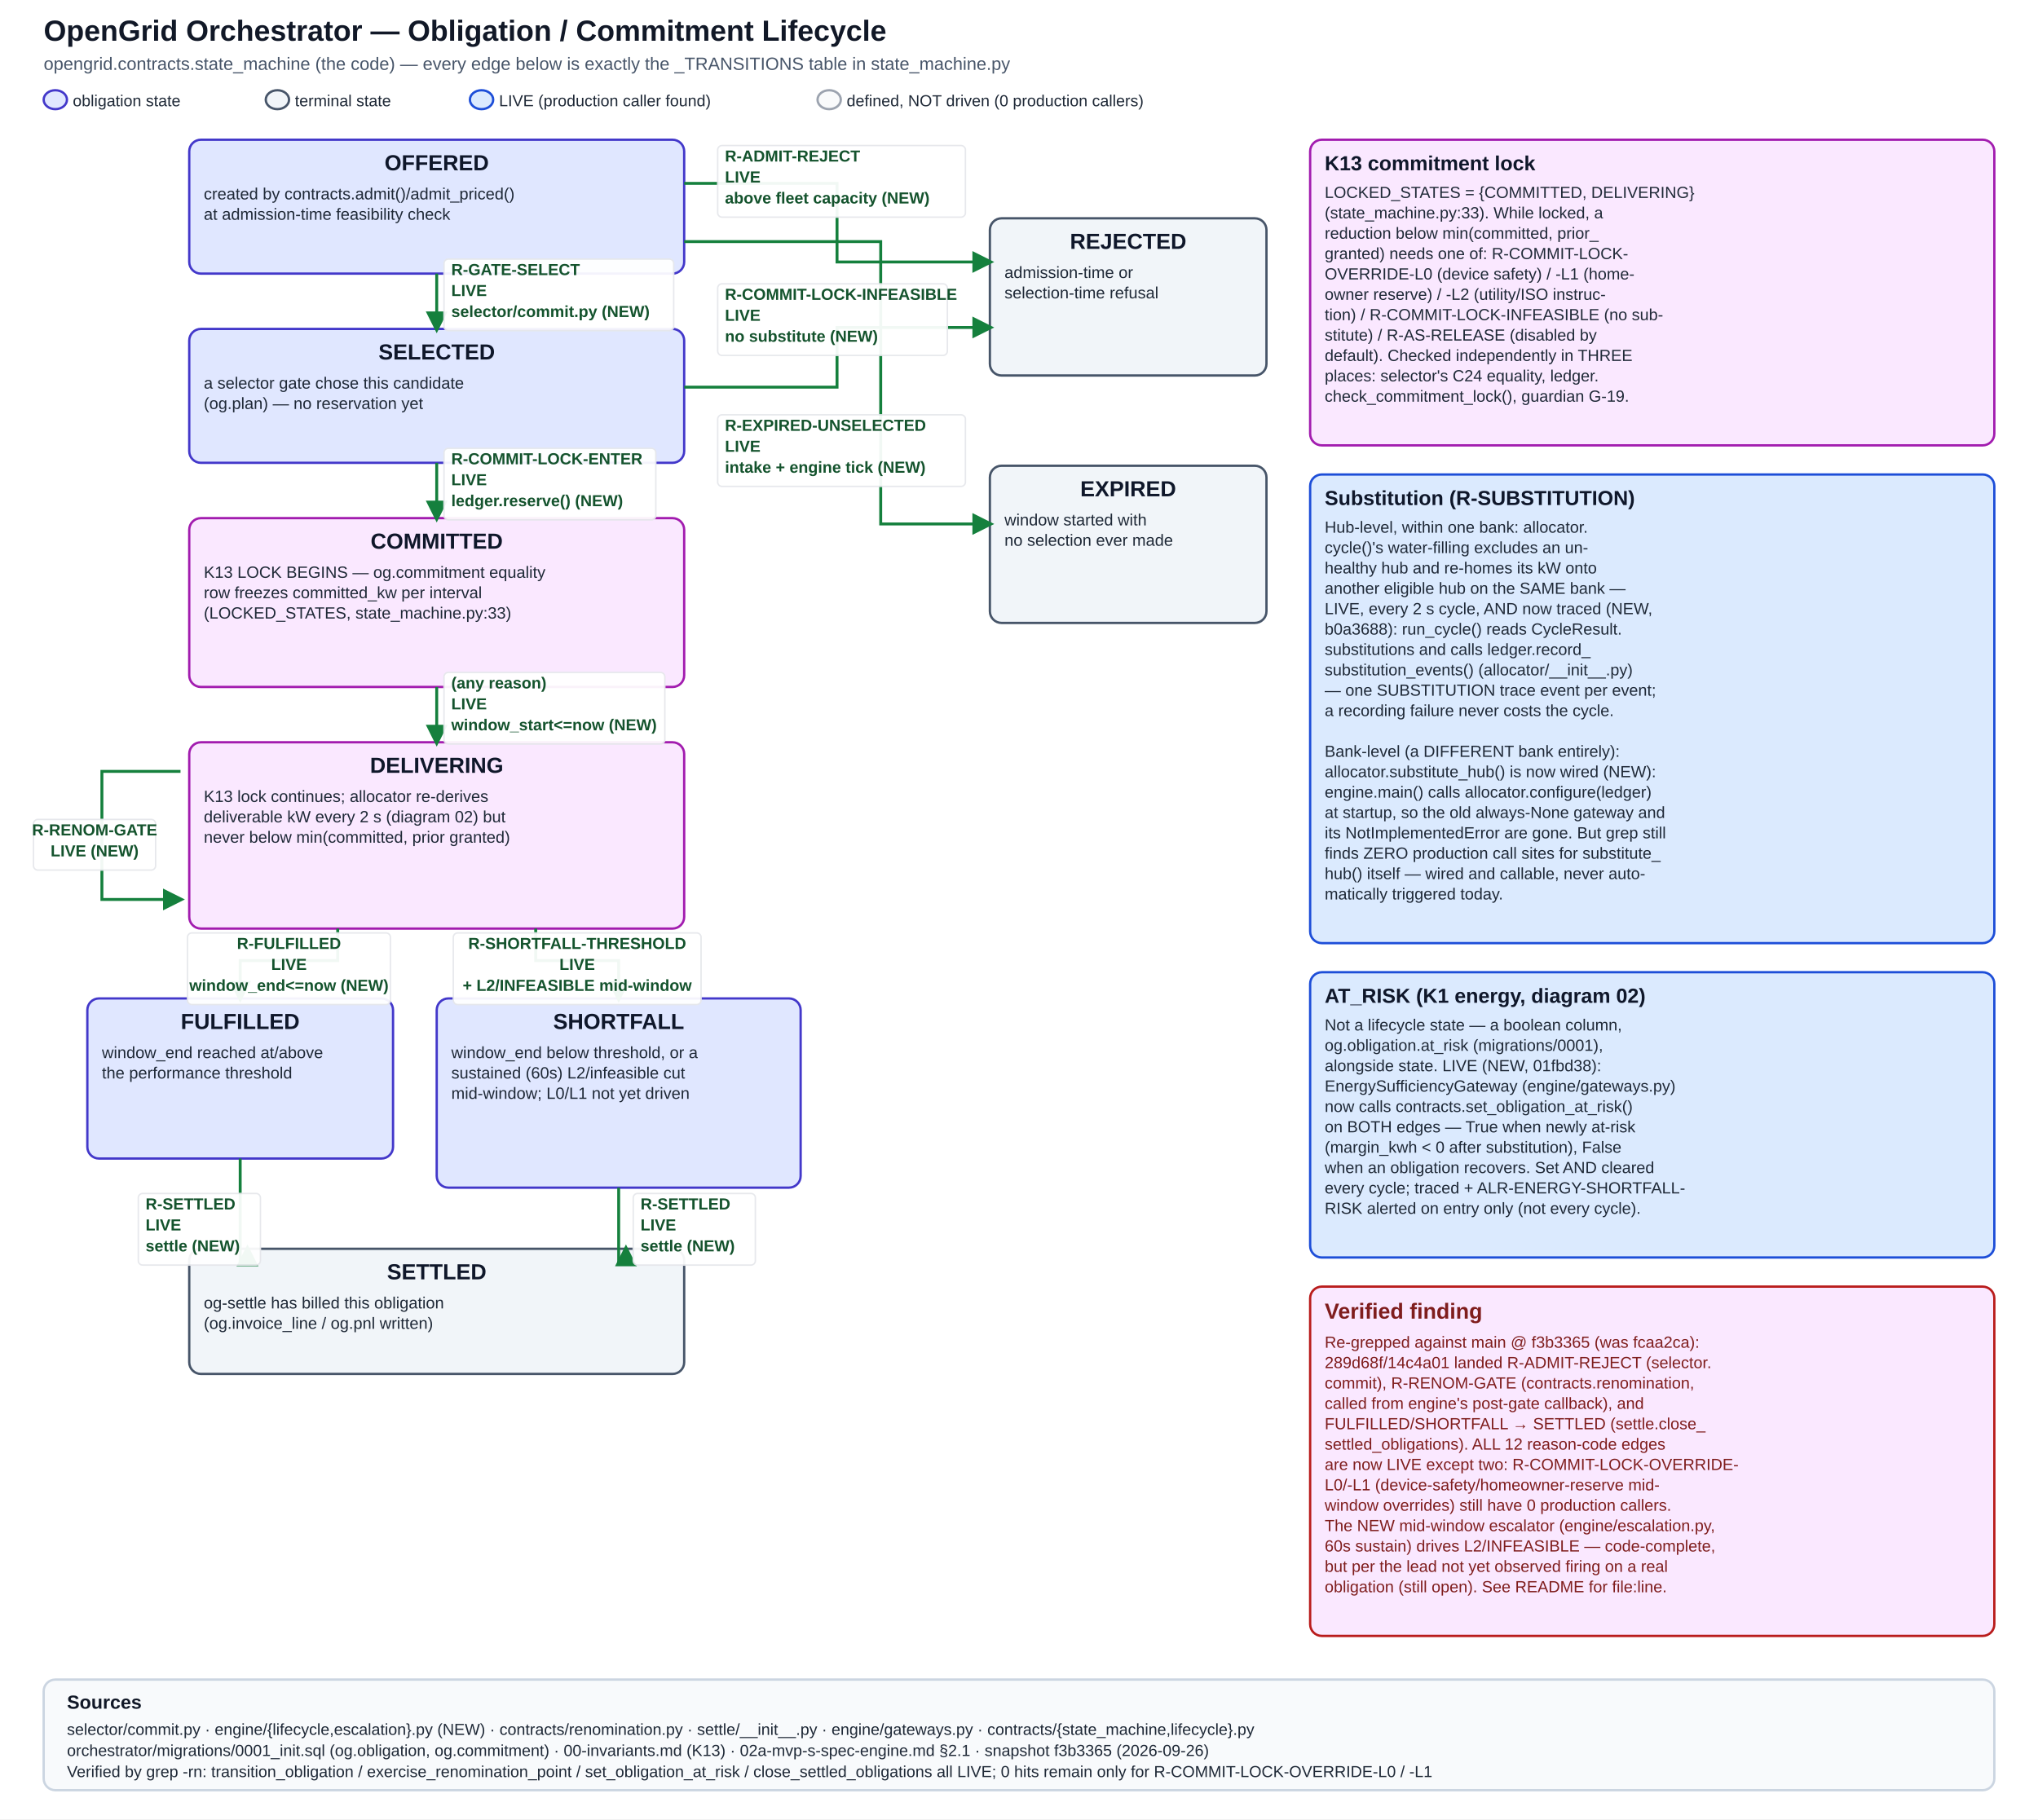
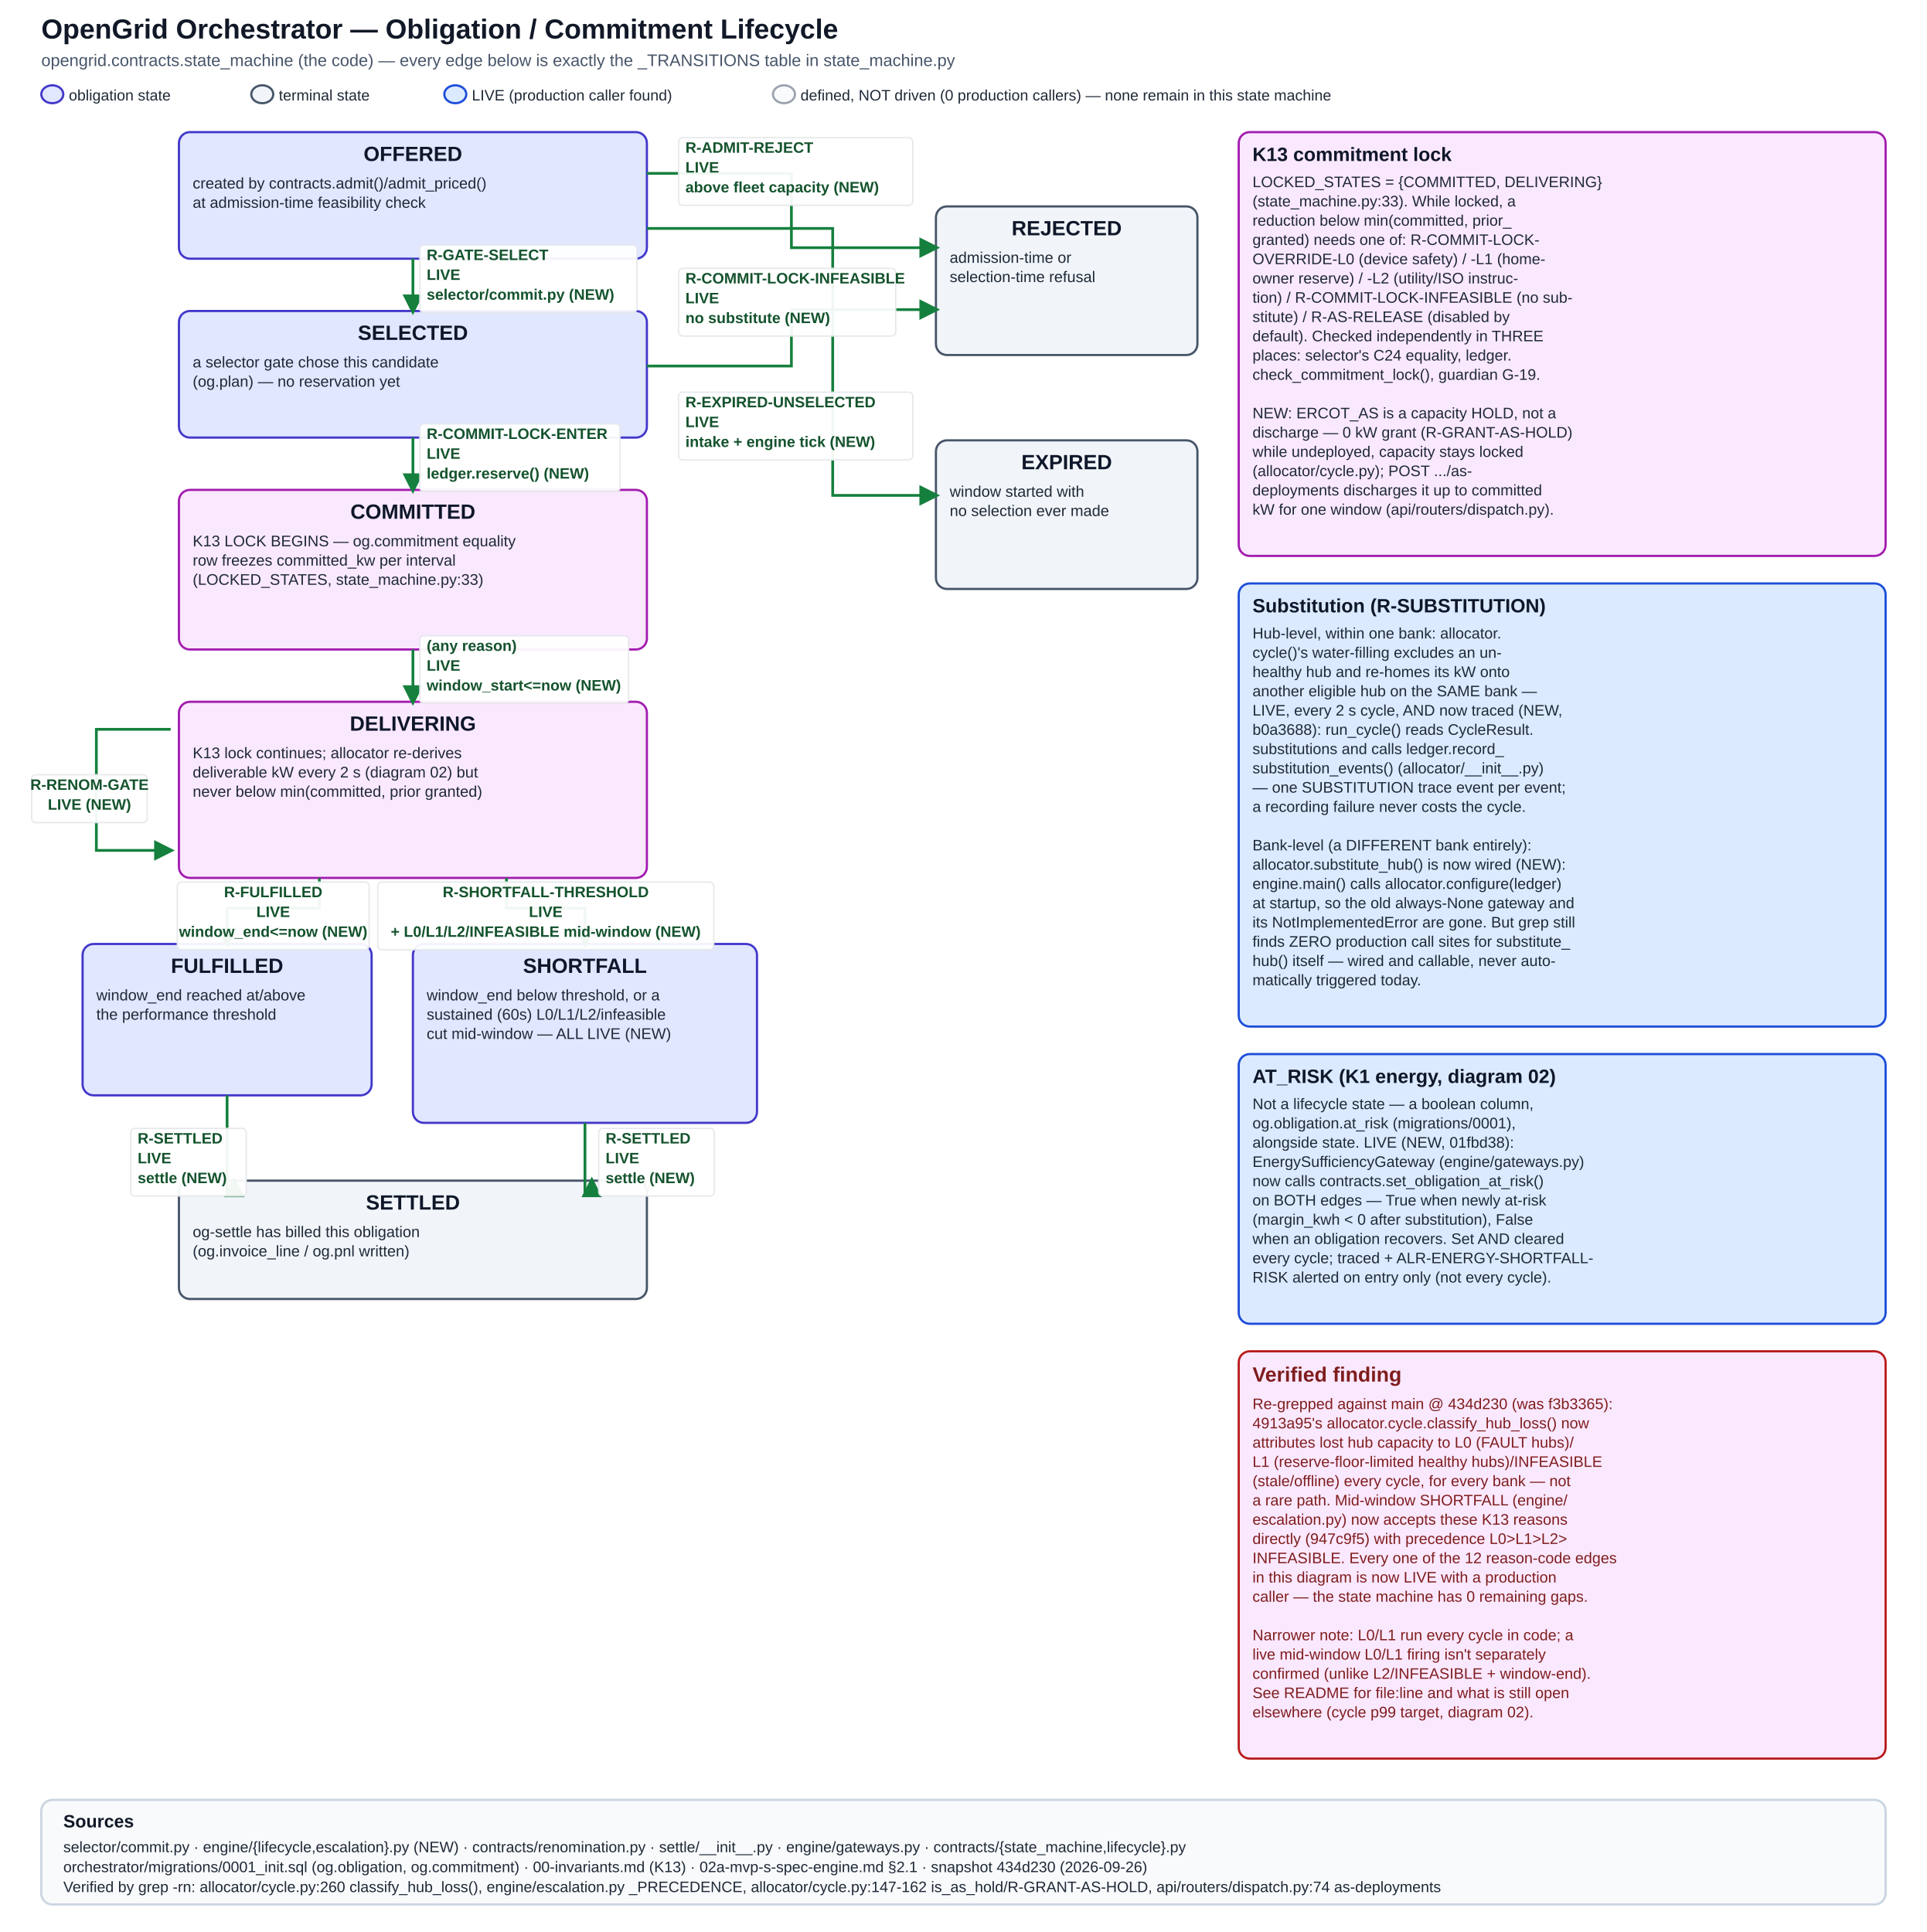
- <svg xmlns="http://www.w3.org/2000/svg" viewBox="0 0 1400 1250" width="1400" height="1250" role="img" aria-label="OpenGrid obligation/commitment lifecycle state machine">
+ <svg xmlns="http://www.w3.org/2000/svg" viewBox="0 0 1400 1404" width="1400" height="1404" role="img" aria-label="OpenGrid obligation/commitment lifecycle state machine">
  <style>text { font-family: Segoe UI, Arial, Helvetica, sans-serif; }</style>
-   <rect x="0" y="0" width="1400" height="1250" fill="#ffffff" />
+   <rect x="0" y="0" width="1400" height="1404" fill="#ffffff" />
  <defs>
    <marker id="arrow_15803d" viewBox="0 0 10 10" refX="8" refY="5" markerWidth="7.5" markerHeight="7.5" orient="auto-start-reverse">
      <path d="M 0 0 L 10 5 L 0 10 z" fill="#15803d" />
    </marker>
  </defs>
  <text x="30" y="28" font-family="Segoe UI, Arial, Helvetica, sans-serif" font-size="20" font-weight="700" text-anchor="start" fill="#111827">OpenGrid Orchestrator — Obligation / Commitment Lifecycle</text>
  <text x="30" y="48" font-family="Segoe UI, Arial, Helvetica, sans-serif" font-size="12.2" font-weight="normal" text-anchor="start" fill="#475569">opengrid.contracts.state_machine (the code) — every edge below is exactly the _TRANSITIONS table in state_machine.py</text>
  <rect x="30" y="62" width="16" height="13" rx="8" ry="8" fill="#e0e7ff" stroke="#4338ca" stroke-width="1.6" />
  <text x="50" y="73" font-family="Segoe UI, Arial, Helvetica, sans-serif" font-size="11" font-weight="normal" text-anchor="start" fill="#1f2937">obligation state</text>
  <rect x="182.56" y="62" width="16" height="13" rx="8" ry="8" fill="#f1f5f9" stroke="#475569" stroke-width="1.6" />
  <text x="202.56" y="73" font-family="Segoe UI, Arial, Helvetica, sans-serif" font-size="11" font-weight="normal" text-anchor="start" fill="#1f2937">terminal state</text>
  <rect x="322.8" y="62" width="16" height="13" rx="8" ry="8" fill="#dbeafe" stroke="#1d4ed8" stroke-width="1.6" />
  <text x="342.8" y="73" font-family="Segoe UI, Arial, Helvetica, sans-serif" font-size="11" font-weight="normal" text-anchor="start" fill="#1f2937">LIVE (production caller found)</text>
  <rect x="561.6" y="62" width="16" height="13" rx="8" ry="8" fill="#f9fafb" stroke="#9ca3af" stroke-width="1.6" />
-   <text x="581.6" y="73" font-family="Segoe UI, Arial, Helvetica, sans-serif" font-size="11" font-weight="normal" text-anchor="start" fill="#1f2937">defined, NOT driven (0 production callers)</text>
+   <text x="581.6" y="73" font-family="Segoe UI, Arial, Helvetica, sans-serif" font-size="11" font-weight="normal" text-anchor="start" fill="#1f2937">defined, NOT driven (0 production callers) — none remain in this state machine</text>
  <rect x="130" y="96" width="340" height="92" rx="8" ry="8" fill="#e0e7ff" stroke="#4338ca" stroke-width="1.6" />
  <text x="300.0" y="117" font-family="Segoe UI, Arial, Helvetica, sans-serif" font-size="15" font-weight="700" text-anchor="middle" fill="#0f172a">OFFERED</text>
  <text x="140" y="137" font-family="Segoe UI, Arial, Helvetica, sans-serif" font-size="11.2" font-weight="400" text-anchor="start" fill="#1f2937">created by contracts.admit()/admit_priced()</text>
  <text x="140" y="151" font-family="Segoe UI, Arial, Helvetica, sans-serif" font-size="11.2" font-weight="400" text-anchor="start" fill="#1f2937">at admission-time feasibility check</text>
  <rect x="130" y="226" width="340" height="92" rx="8" ry="8" fill="#e0e7ff" stroke="#4338ca" stroke-width="1.6" />
  <text x="300.0" y="247" font-family="Segoe UI, Arial, Helvetica, sans-serif" font-size="15" font-weight="700" text-anchor="middle" fill="#0f172a">SELECTED</text>
  <text x="140" y="267" font-family="Segoe UI, Arial, Helvetica, sans-serif" font-size="11.2" font-weight="400" text-anchor="start" fill="#1f2937">a selector gate chose this candidate</text>
  <text x="140" y="281" font-family="Segoe UI, Arial, Helvetica, sans-serif" font-size="11.2" font-weight="400" text-anchor="start" fill="#1f2937">(og.plan) — no reservation yet</text>
  <rect x="130" y="356" width="340" height="116" rx="8" ry="8" fill="#fae8ff" stroke="#a21caf" stroke-width="1.6" />
  <text x="300.0" y="377" font-family="Segoe UI, Arial, Helvetica, sans-serif" font-size="15" font-weight="700" text-anchor="middle" fill="#0f172a">COMMITTED</text>
  <text x="140" y="397" font-family="Segoe UI, Arial, Helvetica, sans-serif" font-size="11.2" font-weight="400" text-anchor="start" fill="#1f2937">K13 LOCK BEGINS — og.commitment equality</text>
  <text x="140" y="411" font-family="Segoe UI, Arial, Helvetica, sans-serif" font-size="11.2" font-weight="400" text-anchor="start" fill="#1f2937">row freezes committed_kw per interval</text>
  <text x="140" y="425" font-family="Segoe UI, Arial, Helvetica, sans-serif" font-size="11.2" font-weight="400" text-anchor="start" fill="#1f2937">(LOCKED_STATES, state_machine.py:33)</text>
  <rect x="130" y="510" width="340" height="128" rx="8" ry="8" fill="#fae8ff" stroke="#a21caf" stroke-width="1.6" />
  <text x="300.0" y="531" font-family="Segoe UI, Arial, Helvetica, sans-serif" font-size="15" font-weight="700" text-anchor="middle" fill="#0f172a">DELIVERING</text>
  <text x="140" y="551" font-family="Segoe UI, Arial, Helvetica, sans-serif" font-size="11.2" font-weight="400" text-anchor="start" fill="#1f2937">K13 lock continues; allocator re-derives</text>
  <text x="140" y="565" font-family="Segoe UI, Arial, Helvetica, sans-serif" font-size="11.2" font-weight="400" text-anchor="start" fill="#1f2937">deliverable kW every 2 s (diagram 02) but</text>
  <text x="140" y="579" font-family="Segoe UI, Arial, Helvetica, sans-serif" font-size="11.2" font-weight="400" text-anchor="start" fill="#1f2937">never below min(committed, prior granted)</text>
  <rect x="60" y="686" width="210" height="110" rx="8" ry="8" fill="#e0e7ff" stroke="#4338ca" stroke-width="1.6" />
  <text x="165.0" y="707" font-family="Segoe UI, Arial, Helvetica, sans-serif" font-size="15" font-weight="700" text-anchor="middle" fill="#0f172a">FULFILLED</text>
  <text x="70" y="727" font-family="Segoe UI, Arial, Helvetica, sans-serif" font-size="11.2" font-weight="400" text-anchor="start" fill="#1f2937">window_end reached at/above</text>
  <text x="70" y="741" font-family="Segoe UI, Arial, Helvetica, sans-serif" font-size="11.2" font-weight="400" text-anchor="start" fill="#1f2937">the performance threshold</text>
  <rect x="300" y="686" width="250" height="130" rx="8" ry="8" fill="#e0e7ff" stroke="#4338ca" stroke-width="1.6" />
  <text x="425.0" y="707" font-family="Segoe UI, Arial, Helvetica, sans-serif" font-size="15" font-weight="700" text-anchor="middle" fill="#0f172a">SHORTFALL</text>
  <text x="310" y="727" font-family="Segoe UI, Arial, Helvetica, sans-serif" font-size="11.2" font-weight="400" text-anchor="start" fill="#1f2937">window_end below threshold, or a</text>
-   <text x="310" y="741" font-family="Segoe UI, Arial, Helvetica, sans-serif" font-size="11.2" font-weight="400" text-anchor="start" fill="#1f2937">sustained (60s) L2/infeasible cut</text>
-   <text x="310" y="755" font-family="Segoe UI, Arial, Helvetica, sans-serif" font-size="11.2" font-weight="400" text-anchor="start" fill="#1f2937">mid-window; L0/L1 not yet driven</text>
+   <text x="310" y="741" font-family="Segoe UI, Arial, Helvetica, sans-serif" font-size="11.2" font-weight="400" text-anchor="start" fill="#1f2937">sustained (60s) L0/L1/L2/infeasible</text>
+   <text x="310" y="755" font-family="Segoe UI, Arial, Helvetica, sans-serif" font-size="11.2" font-weight="400" text-anchor="start" fill="#1f2937">cut mid-window — ALL LIVE (NEW)</text>
  <rect x="130" y="858" width="340" height="86" rx="8" ry="8" fill="#f1f5f9" stroke="#475569" stroke-width="1.6" />
  <text x="300.0" y="879" font-family="Segoe UI, Arial, Helvetica, sans-serif" font-size="15" font-weight="700" text-anchor="middle" fill="#0f172a">SETTLED</text>
  <text x="140" y="899" font-family="Segoe UI, Arial, Helvetica, sans-serif" font-size="11.2" font-weight="400" text-anchor="start" fill="#1f2937">og-settle has billed this obligation</text>
  <text x="140" y="913" font-family="Segoe UI, Arial, Helvetica, sans-serif" font-size="11.2" font-weight="400" text-anchor="start" fill="#1f2937">(og.invoice_line / og.pnl written)</text>
  <rect x="680" y="150" width="190" height="108" rx="8" ry="8" fill="#f1f5f9" stroke="#475569" stroke-width="1.6" />
  <text x="775.0" y="171" font-family="Segoe UI, Arial, Helvetica, sans-serif" font-size="15" font-weight="700" text-anchor="middle" fill="#0f172a">REJECTED</text>
  <text x="690" y="191" font-family="Segoe UI, Arial, Helvetica, sans-serif" font-size="11.2" font-weight="400" text-anchor="start" fill="#1f2937">admission-time or</text>
  <text x="690" y="205" font-family="Segoe UI, Arial, Helvetica, sans-serif" font-size="11.2" font-weight="400" text-anchor="start" fill="#1f2937">selection-time refusal</text>
  <rect x="680" y="320" width="190" height="108" rx="8" ry="8" fill="#f1f5f9" stroke="#475569" stroke-width="1.6" />
  <text x="775.0" y="341" font-family="Segoe UI, Arial, Helvetica, sans-serif" font-size="15" font-weight="700" text-anchor="middle" fill="#0f172a">EXPIRED</text>
  <text x="690" y="361" font-family="Segoe UI, Arial, Helvetica, sans-serif" font-size="11.2" font-weight="400" text-anchor="start" fill="#1f2937">window started with</text>
  <text x="690" y="375" font-family="Segoe UI, Arial, Helvetica, sans-serif" font-size="11.2" font-weight="400" text-anchor="start" fill="#1f2937">no selection ever made</text>
  <path d="M 300.0 188 L 300.0 226" fill="none" stroke="#15803d" stroke-width="2" marker-end="url(#arrow_15803d)" />
  <rect x="305.0" y="178.0" width="157.8" height="49.2" fill="#ffffff" opacity="0.94" rx="3" stroke="#e5e7eb" stroke-width="1" />
  <text x="310.0" y="189.0" font-family="Segoe UI, Arial, Helvetica, sans-serif" font-size="11" font-weight="600" text-anchor="start" fill="#14532d">R-GATE-SELECT</text>
  <text x="310.0" y="203.4" font-family="Segoe UI, Arial, Helvetica, sans-serif" font-size="11" font-weight="600" text-anchor="start" fill="#14532d">LIVE</text>
  <text x="310.0" y="217.8" font-family="Segoe UI, Arial, Helvetica, sans-serif" font-size="11" font-weight="600" text-anchor="start" fill="#14532d">selector/commit.py (NEW)</text>
  <path d="M 470 126 L 575.0 126 L 575.0 180 L 680 180" fill="none" stroke="#15803d" stroke-width="2" marker-end="url(#arrow_15803d)" />
  <rect x="493.0" y="100.0" width="170.2" height="49.2" fill="#ffffff" opacity="0.94" rx="3" stroke="#e5e7eb" stroke-width="1" />
  <text x="498" y="111.0" font-family="Segoe UI, Arial, Helvetica, sans-serif" font-size="11" font-weight="600" text-anchor="start" fill="#14532d">R-ADMIT-REJECT</text>
  <text x="498" y="125.4" font-family="Segoe UI, Arial, Helvetica, sans-serif" font-size="11" font-weight="600" text-anchor="start" fill="#14532d">LIVE</text>
  <text x="498" y="139.8" font-family="Segoe UI, Arial, Helvetica, sans-serif" font-size="11" font-weight="600" text-anchor="start" fill="#14532d">above fleet capacity (NEW)</text>
  <path d="M 470 166 L 605.0 166 L 605.0 360 L 680 360" fill="none" stroke="#15803d" stroke-width="2" marker-end="url(#arrow_15803d)" />
  <rect x="493.0" y="285.0" width="170.2" height="49.2" fill="#ffffff" opacity="0.94" rx="3" stroke="#e5e7eb" stroke-width="1" />
  <text x="498" y="296.0" font-family="Segoe UI, Arial, Helvetica, sans-serif" font-size="11" font-weight="600" text-anchor="start" fill="#14532d">R-EXPIRED-UNSELECTED</text>
  <text x="498" y="310.4" font-family="Segoe UI, Arial, Helvetica, sans-serif" font-size="11" font-weight="600" text-anchor="start" fill="#14532d">LIVE</text>
  <text x="498" y="324.8" font-family="Segoe UI, Arial, Helvetica, sans-serif" font-size="11" font-weight="600" text-anchor="start" fill="#14532d">intake + engine tick (NEW)</text>
  <path d="M 300.0 318 L 300.0 356" fill="none" stroke="#15803d" stroke-width="2" marker-end="url(#arrow_15803d)" />
  <rect x="305.0" y="308.0" width="145.5" height="49.2" fill="#ffffff" opacity="0.94" rx="3" stroke="#e5e7eb" stroke-width="1" />
  <text x="310.0" y="319.0" font-family="Segoe UI, Arial, Helvetica, sans-serif" font-size="11" font-weight="600" text-anchor="start" fill="#14532d">R-COMMIT-LOCK-ENTER</text>
  <text x="310.0" y="333.4" font-family="Segoe UI, Arial, Helvetica, sans-serif" font-size="11" font-weight="600" text-anchor="start" fill="#14532d">LIVE</text>
  <text x="310.0" y="347.8" font-family="Segoe UI, Arial, Helvetica, sans-serif" font-size="11" font-weight="600" text-anchor="start" fill="#14532d">ledger.reserve() (NEW)</text>
  <path d="M 470 266 L 575.0 266 L 575.0 225 L 680 225" fill="none" stroke="#15803d" stroke-width="2" marker-end="url(#arrow_15803d)" />
  <rect x="493.0" y="195.0" width="157.8" height="49.2" fill="#ffffff" opacity="0.94" rx="3" stroke="#e5e7eb" stroke-width="1" />
  <text x="498" y="206.0" font-family="Segoe UI, Arial, Helvetica, sans-serif" font-size="11" font-weight="600" text-anchor="start" fill="#14532d">R-COMMIT-LOCK-INFEASIBLE</text>
  <text x="498" y="220.4" font-family="Segoe UI, Arial, Helvetica, sans-serif" font-size="11" font-weight="600" text-anchor="start" fill="#14532d">LIVE</text>
  <text x="498" y="234.8" font-family="Segoe UI, Arial, Helvetica, sans-serif" font-size="11" font-weight="600" text-anchor="start" fill="#14532d">no substitute (NEW)</text>
  <path d="M 300.0 472 L 300.0 510" fill="none" stroke="#15803d" stroke-width="2" marker-end="url(#arrow_15803d)" />
  <rect x="305.0" y="462.0" width="151.7" height="49.2" fill="#ffffff" opacity="0.94" rx="3" stroke="#e5e7eb" stroke-width="1" />
  <text x="310.0" y="473.0" font-family="Segoe UI, Arial, Helvetica, sans-serif" font-size="11" font-weight="600" text-anchor="start" fill="#14532d">(any reason)</text>
  <text x="310.0" y="487.4" font-family="Segoe UI, Arial, Helvetica, sans-serif" font-size="11" font-weight="600" text-anchor="start" fill="#14532d">LIVE</text>
  <text x="310.0" y="501.8" font-family="Segoe UI, Arial, Helvetica, sans-serif" font-size="11" font-weight="600" text-anchor="start" fill="#14532d">window_start&lt;=now (NEW)</text>
  <path d="M 124 530 L 70 530 L 70 618 L 124 618" fill="none" stroke="#15803d" stroke-width="2" marker-end="url(#arrow_15803d)" />
  <rect x="23.0" y="563.0" width="83.9" height="34.8" fill="#ffffff" opacity="0.94" rx="3" stroke="#e5e7eb" stroke-width="1" />
  <text x="65" y="574.0" font-family="Segoe UI, Arial, Helvetica, sans-serif" font-size="11" font-weight="600" text-anchor="middle" fill="#14532d">R-RENOM-GATE</text>
  <text x="65" y="588.4" font-family="Segoe UI, Arial, Helvetica, sans-serif" font-size="11" font-weight="600" text-anchor="middle" fill="#14532d">LIVE (NEW)</text>
  <path d="M 232.0 638 L 232.0 660 L 165.0 660 L 165.0 686" fill="none" stroke="#15803d" stroke-width="2" marker-end="url(#arrow_15803d)" />
  <rect x="128.8" y="641.0" width="139.4" height="49.2" fill="#ffffff" opacity="0.94" rx="3" stroke="#e5e7eb" stroke-width="1" />
  <text x="198.5" y="652.0" font-family="Segoe UI, Arial, Helvetica, sans-serif" font-size="11" font-weight="600" text-anchor="middle" fill="#14532d">R-FULFILLED</text>
  <text x="198.5" y="666.4" font-family="Segoe UI, Arial, Helvetica, sans-serif" font-size="11" font-weight="600" text-anchor="middle" fill="#14532d">LIVE</text>
  <text x="198.5" y="680.8" font-family="Segoe UI, Arial, Helvetica, sans-serif" font-size="11" font-weight="600" text-anchor="middle" fill="#14532d">window_end&lt;=now (NEW)</text>
  <path d="M 368.0 638 L 368.0 660 L 425.0 660 L 425.0 686" fill="none" stroke="#15803d" stroke-width="2" marker-end="url(#arrow_15803d)" />
-   <rect x="311.4" y="641.0" width="170.2" height="49.2" fill="#ffffff" opacity="0.94" rx="3" stroke="#e5e7eb" stroke-width="1" />
+   <rect x="274.5" y="641.0" width="244.1" height="49.2" fill="#ffffff" opacity="0.94" rx="3" stroke="#e5e7eb" stroke-width="1" />
  <text x="396.5" y="652.0" font-family="Segoe UI, Arial, Helvetica, sans-serif" font-size="11" font-weight="600" text-anchor="middle" fill="#14532d">R-SHORTFALL-THRESHOLD</text>
  <text x="396.5" y="666.4" font-family="Segoe UI, Arial, Helvetica, sans-serif" font-size="11" font-weight="600" text-anchor="middle" fill="#14532d">LIVE</text>
-   <text x="396.5" y="680.8" font-family="Segoe UI, Arial, Helvetica, sans-serif" font-size="11" font-weight="600" text-anchor="middle" fill="#14532d">+ L2/INFEASIBLE mid-window</text>
+   <text x="396.5" y="680.8" font-family="Segoe UI, Arial, Helvetica, sans-serif" font-size="11" font-weight="600" text-anchor="middle" fill="#14532d">+ L0/L1/L2/INFEASIBLE mid-window (NEW)</text>
  <path d="M 165.0 796 L 165.0 868 L 170 868 L 170 858" fill="none" stroke="#15803d" stroke-width="2" marker-end="url(#arrow_15803d)" />
  <rect x="95.0" y="820.0" width="83.9" height="49.2" fill="#ffffff" opacity="0.94" rx="3" stroke="#e5e7eb" stroke-width="1" />
  <text x="100.0" y="831.0" font-family="Segoe UI, Arial, Helvetica, sans-serif" font-size="11" font-weight="600" text-anchor="start" fill="#14532d">R-SETTLED</text>
  <text x="100.0" y="845.4" font-family="Segoe UI, Arial, Helvetica, sans-serif" font-size="11" font-weight="600" text-anchor="start" fill="#14532d">LIVE</text>
  <text x="100.0" y="859.8" font-family="Segoe UI, Arial, Helvetica, sans-serif" font-size="11" font-weight="600" text-anchor="start" fill="#14532d">settle (NEW)</text>
  <path d="M 425.0 816 L 425.0 868 L 430 868 L 430 858" fill="none" stroke="#15803d" stroke-width="2" marker-end="url(#arrow_15803d)" />
  <rect x="435.0" y="820.0" width="83.9" height="49.2" fill="#ffffff" opacity="0.94" rx="3" stroke="#e5e7eb" stroke-width="1" />
  <text x="440.0" y="831.0" font-family="Segoe UI, Arial, Helvetica, sans-serif" font-size="11" font-weight="600" text-anchor="start" fill="#14532d">R-SETTLED</text>
  <text x="440.0" y="845.4" font-family="Segoe UI, Arial, Helvetica, sans-serif" font-size="11" font-weight="600" text-anchor="start" fill="#14532d">LIVE</text>
  <text x="440.0" y="859.8" font-family="Segoe UI, Arial, Helvetica, sans-serif" font-size="11" font-weight="600" text-anchor="start" fill="#14532d">settle (NEW)</text>
-   <rect x="900" y="96" width="470" height="210" rx="8" ry="8" fill="#fae8ff" stroke="#a21caf" stroke-width="1.6" />
+   <rect x="900" y="96" width="470" height="308" rx="8" ry="8" fill="#fae8ff" stroke="#a21caf" stroke-width="1.6" />
  <text x="910" y="117" font-family="Segoe UI, Arial, Helvetica, sans-serif" font-size="14" font-weight="700" text-anchor="start" fill="#0f172a">K13 commitment lock</text>
  <text x="910" y="136" font-family="Segoe UI, Arial, Helvetica, sans-serif" font-size="11.1" font-weight="normal" text-anchor="start" fill="#1f2937">LOCKED_STATES = {COMMITTED, DELIVERING}</text>
  <text x="910" y="150" font-family="Segoe UI, Arial, Helvetica, sans-serif" font-size="11.1" font-weight="normal" text-anchor="start" fill="#1f2937">(state_machine.py:33). While locked, a</text>
  <text x="910" y="164" font-family="Segoe UI, Arial, Helvetica, sans-serif" font-size="11.1" font-weight="normal" text-anchor="start" fill="#1f2937">reduction below min(committed, prior_</text>
  <text x="910" y="178" font-family="Segoe UI, Arial, Helvetica, sans-serif" font-size="11.1" font-weight="normal" text-anchor="start" fill="#1f2937">granted) needs one of: R-COMMIT-LOCK-</text>
  <text x="910" y="192" font-family="Segoe UI, Arial, Helvetica, sans-serif" font-size="11.1" font-weight="normal" text-anchor="start" fill="#1f2937">OVERRIDE-L0 (device safety) / -L1 (home-</text>
  <text x="910" y="206" font-family="Segoe UI, Arial, Helvetica, sans-serif" font-size="11.1" font-weight="normal" text-anchor="start" fill="#1f2937">owner reserve) / -L2 (utility/ISO instruc-</text>
  <text x="910" y="220" font-family="Segoe UI, Arial, Helvetica, sans-serif" font-size="11.1" font-weight="normal" text-anchor="start" fill="#1f2937">tion) / R-COMMIT-LOCK-INFEASIBLE (no sub-</text>
  <text x="910" y="234" font-family="Segoe UI, Arial, Helvetica, sans-serif" font-size="11.1" font-weight="normal" text-anchor="start" fill="#1f2937">stitute) / R-AS-RELEASE (disabled by</text>
  <text x="910" y="248" font-family="Segoe UI, Arial, Helvetica, sans-serif" font-size="11.1" font-weight="normal" text-anchor="start" fill="#1f2937">default). Checked independently in THREE</text>
  <text x="910" y="262" font-family="Segoe UI, Arial, Helvetica, sans-serif" font-size="11.1" font-weight="normal" text-anchor="start" fill="#1f2937">places: selector's C24 equality, ledger.</text>
  <text x="910" y="276" font-family="Segoe UI, Arial, Helvetica, sans-serif" font-size="11.1" font-weight="normal" text-anchor="start" fill="#1f2937">check_commitment_lock(), guardian G-19.</text>
-   <rect x="900" y="326" width="470" height="322" rx="8" ry="8" fill="#dbeafe" stroke="#1d4ed8" stroke-width="1.6" />
-   <text x="910" y="347" font-family="Segoe UI, Arial, Helvetica, sans-serif" font-size="14" font-weight="700" text-anchor="start" fill="#0f172a">Substitution (R-SUBSTITUTION)</text>
-   <text x="910" y="366" font-family="Segoe UI, Arial, Helvetica, sans-serif" font-size="11.1" font-weight="normal" text-anchor="start" fill="#1f2937">Hub-level, within one bank: allocator.</text>
-   <text x="910" y="380" font-family="Segoe UI, Arial, Helvetica, sans-serif" font-size="11.1" font-weight="normal" text-anchor="start" fill="#1f2937">cycle()'s water-filling excludes an un-</text>
-   <text x="910" y="394" font-family="Segoe UI, Arial, Helvetica, sans-serif" font-size="11.1" font-weight="normal" text-anchor="start" fill="#1f2937">healthy hub and re-homes its kW onto</text>
-   <text x="910" y="408" font-family="Segoe UI, Arial, Helvetica, sans-serif" font-size="11.1" font-weight="normal" text-anchor="start" fill="#1f2937">another eligible hub on the SAME bank —</text>
-   <text x="910" y="422" font-family="Segoe UI, Arial, Helvetica, sans-serif" font-size="11.1" font-weight="normal" text-anchor="start" fill="#1f2937">LIVE, every 2 s cycle, AND now traced (NEW,</text>
-   <text x="910" y="436" font-family="Segoe UI, Arial, Helvetica, sans-serif" font-size="11.1" font-weight="normal" text-anchor="start" fill="#1f2937">b0a3688): run_cycle() reads CycleResult.</text>
-   <text x="910" y="450" font-family="Segoe UI, Arial, Helvetica, sans-serif" font-size="11.1" font-weight="normal" text-anchor="start" fill="#1f2937">substitutions and calls ledger.record_</text>
-   <text x="910" y="464" font-family="Segoe UI, Arial, Helvetica, sans-serif" font-size="11.1" font-weight="normal" text-anchor="start" fill="#1f2937">substitution_events() (allocator/__init__.py)</text>
-   <text x="910" y="478" font-family="Segoe UI, Arial, Helvetica, sans-serif" font-size="11.1" font-weight="normal" text-anchor="start" fill="#1f2937">— one SUBSTITUTION trace event per event;</text>
-   <text x="910" y="492" font-family="Segoe UI, Arial, Helvetica, sans-serif" font-size="11.1" font-weight="normal" text-anchor="start" fill="#1f2937">a recording failure never costs the cycle.</text>
-   <text x="910" y="506" font-family="Segoe UI, Arial, Helvetica, sans-serif" font-size="11.1" font-weight="normal" text-anchor="start" fill="#1f2937" />
-   <text x="910" y="520" font-family="Segoe UI, Arial, Helvetica, sans-serif" font-size="11.1" font-weight="normal" text-anchor="start" fill="#1f2937">Bank-level (a DIFFERENT bank entirely):</text>
-   <text x="910" y="534" font-family="Segoe UI, Arial, Helvetica, sans-serif" font-size="11.1" font-weight="normal" text-anchor="start" fill="#1f2937">allocator.substitute_hub() is now wired (NEW):</text>
-   <text x="910" y="548" font-family="Segoe UI, Arial, Helvetica, sans-serif" font-size="11.1" font-weight="normal" text-anchor="start" fill="#1f2937">engine.main() calls allocator.configure(ledger)</text>
-   <text x="910" y="562" font-family="Segoe UI, Arial, Helvetica, sans-serif" font-size="11.1" font-weight="normal" text-anchor="start" fill="#1f2937">at startup, so the old always-None gateway and</text>
-   <text x="910" y="576" font-family="Segoe UI, Arial, Helvetica, sans-serif" font-size="11.1" font-weight="normal" text-anchor="start" fill="#1f2937">its NotImplementedError are gone. But grep still</text>
-   <text x="910" y="590" font-family="Segoe UI, Arial, Helvetica, sans-serif" font-size="11.1" font-weight="normal" text-anchor="start" fill="#1f2937">finds ZERO production call sites for substitute_</text>
-   <text x="910" y="604" font-family="Segoe UI, Arial, Helvetica, sans-serif" font-size="11.1" font-weight="normal" text-anchor="start" fill="#1f2937">hub() itself — wired and callable, never auto-</text>
-   <text x="910" y="618" font-family="Segoe UI, Arial, Helvetica, sans-serif" font-size="11.1" font-weight="normal" text-anchor="start" fill="#1f2937">matically triggered today.</text>
-   <rect x="900" y="668" width="470" height="196" rx="8" ry="8" fill="#dbeafe" stroke="#1d4ed8" stroke-width="1.6" />
-   <text x="910" y="689" font-family="Segoe UI, Arial, Helvetica, sans-serif" font-size="14" font-weight="700" text-anchor="start" fill="#0f172a">AT_RISK (K1 energy, diagram 02)</text>
-   <text x="910" y="708" font-family="Segoe UI, Arial, Helvetica, sans-serif" font-size="11.1" font-weight="normal" text-anchor="start" fill="#1f2937">Not a lifecycle state — a boolean column,</text>
-   <text x="910" y="722" font-family="Segoe UI, Arial, Helvetica, sans-serif" font-size="11.1" font-weight="normal" text-anchor="start" fill="#1f2937">og.obligation.at_risk (migrations/0001),</text>
-   <text x="910" y="736" font-family="Segoe UI, Arial, Helvetica, sans-serif" font-size="11.1" font-weight="normal" text-anchor="start" fill="#1f2937">alongside state. LIVE (NEW, 01fbd38):</text>
-   <text x="910" y="750" font-family="Segoe UI, Arial, Helvetica, sans-serif" font-size="11.1" font-weight="normal" text-anchor="start" fill="#1f2937">EnergySufficiencyGateway (engine/gateways.py)</text>
-   <text x="910" y="764" font-family="Segoe UI, Arial, Helvetica, sans-serif" font-size="11.1" font-weight="normal" text-anchor="start" fill="#1f2937">now calls contracts.set_obligation_at_risk()</text>
-   <text x="910" y="778" font-family="Segoe UI, Arial, Helvetica, sans-serif" font-size="11.1" font-weight="normal" text-anchor="start" fill="#1f2937">on BOTH edges — True when newly at-risk</text>
-   <text x="910" y="792" font-family="Segoe UI, Arial, Helvetica, sans-serif" font-size="11.1" font-weight="normal" text-anchor="start" fill="#1f2937">(margin_kwh &lt; 0 after substitution), False</text>
-   <text x="910" y="806" font-family="Segoe UI, Arial, Helvetica, sans-serif" font-size="11.1" font-weight="normal" text-anchor="start" fill="#1f2937">when an obligation recovers. Set AND cleared</text>
-   <text x="910" y="820" font-family="Segoe UI, Arial, Helvetica, sans-serif" font-size="11.1" font-weight="normal" text-anchor="start" fill="#1f2937">every cycle; traced + ALR-ENERGY-SHORTFALL-</text>
-   <text x="910" y="834" font-family="Segoe UI, Arial, Helvetica, sans-serif" font-size="11.1" font-weight="normal" text-anchor="start" fill="#1f2937">RISK alerted on entry only (not every cycle).</text>
-   <rect x="900" y="884" width="470" height="240" rx="8" ry="8" fill="#fae8ff" stroke="#b91c1c" stroke-width="1.6" />
-   <text x="910" y="906" font-family="Segoe UI, Arial, Helvetica, sans-serif" font-size="15" font-weight="700" text-anchor="start" fill="#7f1d1d">Verified finding</text>
-   <text x="910" y="926" font-family="Segoe UI, Arial, Helvetica, sans-serif" font-size="11.1" font-weight="normal" text-anchor="start" fill="#7f1d1d">Re-grepped against main @ f3b3365 (was fcaa2ca):</text>
-   <text x="910" y="940" font-family="Segoe UI, Arial, Helvetica, sans-serif" font-size="11.1" font-weight="normal" text-anchor="start" fill="#7f1d1d">289d68f/14c4a01 landed R-ADMIT-REJECT (selector.</text>
-   <text x="910" y="954" font-family="Segoe UI, Arial, Helvetica, sans-serif" font-size="11.1" font-weight="normal" text-anchor="start" fill="#7f1d1d">commit), R-RENOM-GATE (contracts.renomination,</text>
-   <text x="910" y="968" font-family="Segoe UI, Arial, Helvetica, sans-serif" font-size="11.1" font-weight="normal" text-anchor="start" fill="#7f1d1d">called from engine's post-gate callback), and</text>
-   <text x="910" y="982" font-family="Segoe UI, Arial, Helvetica, sans-serif" font-size="11.1" font-weight="normal" text-anchor="start" fill="#7f1d1d">FULFILLED/SHORTFALL → SETTLED (settle.close_</text>
-   <text x="910" y="996" font-family="Segoe UI, Arial, Helvetica, sans-serif" font-size="11.1" font-weight="normal" text-anchor="start" fill="#7f1d1d">settled_obligations). ALL 12 reason-code edges</text>
-   <text x="910" y="1010" font-family="Segoe UI, Arial, Helvetica, sans-serif" font-size="11.1" font-weight="normal" text-anchor="start" fill="#7f1d1d">are now LIVE except two: R-COMMIT-LOCK-OVERRIDE-</text>
-   <text x="910" y="1024" font-family="Segoe UI, Arial, Helvetica, sans-serif" font-size="11.1" font-weight="normal" text-anchor="start" fill="#7f1d1d">L0/-L1 (device-safety/homeowner-reserve mid-</text>
-   <text x="910" y="1038" font-family="Segoe UI, Arial, Helvetica, sans-serif" font-size="11.1" font-weight="normal" text-anchor="start" fill="#7f1d1d">window overrides) still have 0 production callers.</text>
-   <text x="910" y="1052" font-family="Segoe UI, Arial, Helvetica, sans-serif" font-size="11.1" font-weight="normal" text-anchor="start" fill="#7f1d1d">The NEW mid-window escalator (engine/escalation.py,</text>
-   <text x="910" y="1066" font-family="Segoe UI, Arial, Helvetica, sans-serif" font-size="11.1" font-weight="normal" text-anchor="start" fill="#7f1d1d">60s sustain) drives L2/INFEASIBLE — code-complete,</text>
-   <text x="910" y="1080" font-family="Segoe UI, Arial, Helvetica, sans-serif" font-size="11.1" font-weight="normal" text-anchor="start" fill="#7f1d1d">but per the lead not yet observed firing on a real</text>
-   <text x="910" y="1094" font-family="Segoe UI, Arial, Helvetica, sans-serif" font-size="11.1" font-weight="normal" text-anchor="start" fill="#7f1d1d">obligation (still open). See README for file:line.</text>
-   <rect x="30" y="1154" width="1340" height="76" rx="8" ry="8" fill="#f8fafc" stroke="#cbd5e1" stroke-width="1.6" />
-   <text x="46" y="1174" font-family="Segoe UI, Arial, Helvetica, sans-serif" font-size="13" font-weight="700" text-anchor="start" fill="#111827">Sources</text>
-   <text x="46" y="1192.0" font-family="Segoe UI, Arial, Helvetica, sans-serif" font-size="11" font-weight="normal" text-anchor="start" fill="#1f2937">selector/commit.py  ·  engine/{lifecycle,escalation}.py (NEW)  ·  contracts/renomination.py  ·  settle/__init__.py  ·  engine/gateways.py  ·  contracts/{state_machine,lifecycle}.py</text>
-   <text x="46" y="1206.5" font-family="Segoe UI, Arial, Helvetica, sans-serif" font-size="11" font-weight="normal" text-anchor="start" fill="#1f2937">orchestrator/migrations/0001_init.sql (og.obligation, og.commitment)  ·  00-invariants.md (K13)  ·  02a-mvp-s-spec-engine.md §2.1  ·  snapshot f3b3365 (2026-09-26)</text>
-   <text x="46" y="1221.0" font-family="Segoe UI, Arial, Helvetica, sans-serif" font-size="11" font-weight="normal" text-anchor="start" fill="#1f2937">Verified by grep -rn: transition_obligation / exercise_renomination_point / set_obligation_at_risk / close_settled_obligations all LIVE; 0 hits remain only for R-COMMIT-LOCK-OVERRIDE-L0 / -L1</text>
+   <text x="910" y="290" font-family="Segoe UI, Arial, Helvetica, sans-serif" font-size="11.1" font-weight="normal" text-anchor="start" fill="#1f2937" />
+   <text x="910" y="304" font-family="Segoe UI, Arial, Helvetica, sans-serif" font-size="11.1" font-weight="normal" text-anchor="start" fill="#1f2937">NEW: ERCOT_AS is a capacity HOLD, not a</text>
+   <text x="910" y="318" font-family="Segoe UI, Arial, Helvetica, sans-serif" font-size="11.1" font-weight="normal" text-anchor="start" fill="#1f2937">discharge — 0 kW grant (R-GRANT-AS-HOLD)</text>
+   <text x="910" y="332" font-family="Segoe UI, Arial, Helvetica, sans-serif" font-size="11.1" font-weight="normal" text-anchor="start" fill="#1f2937">while undeployed, capacity stays locked</text>
+   <text x="910" y="346" font-family="Segoe UI, Arial, Helvetica, sans-serif" font-size="11.1" font-weight="normal" text-anchor="start" fill="#1f2937">(allocator/cycle.py); POST .../as-</text>
+   <text x="910" y="360" font-family="Segoe UI, Arial, Helvetica, sans-serif" font-size="11.1" font-weight="normal" text-anchor="start" fill="#1f2937">deployments discharges it up to committed</text>
+   <text x="910" y="374" font-family="Segoe UI, Arial, Helvetica, sans-serif" font-size="11.1" font-weight="normal" text-anchor="start" fill="#1f2937">kW for one window (api/routers/dispatch.py).</text>
+   <rect x="900" y="424" width="470" height="322" rx="8" ry="8" fill="#dbeafe" stroke="#1d4ed8" stroke-width="1.6" />
+   <text x="910" y="445" font-family="Segoe UI, Arial, Helvetica, sans-serif" font-size="14" font-weight="700" text-anchor="start" fill="#0f172a">Substitution (R-SUBSTITUTION)</text>
+   <text x="910" y="464" font-family="Segoe UI, Arial, Helvetica, sans-serif" font-size="11.1" font-weight="normal" text-anchor="start" fill="#1f2937">Hub-level, within one bank: allocator.</text>
+   <text x="910" y="478" font-family="Segoe UI, Arial, Helvetica, sans-serif" font-size="11.1" font-weight="normal" text-anchor="start" fill="#1f2937">cycle()'s water-filling excludes an un-</text>
+   <text x="910" y="492" font-family="Segoe UI, Arial, Helvetica, sans-serif" font-size="11.1" font-weight="normal" text-anchor="start" fill="#1f2937">healthy hub and re-homes its kW onto</text>
+   <text x="910" y="506" font-family="Segoe UI, Arial, Helvetica, sans-serif" font-size="11.1" font-weight="normal" text-anchor="start" fill="#1f2937">another eligible hub on the SAME bank —</text>
+   <text x="910" y="520" font-family="Segoe UI, Arial, Helvetica, sans-serif" font-size="11.1" font-weight="normal" text-anchor="start" fill="#1f2937">LIVE, every 2 s cycle, AND now traced (NEW,</text>
+   <text x="910" y="534" font-family="Segoe UI, Arial, Helvetica, sans-serif" font-size="11.1" font-weight="normal" text-anchor="start" fill="#1f2937">b0a3688): run_cycle() reads CycleResult.</text>
+   <text x="910" y="548" font-family="Segoe UI, Arial, Helvetica, sans-serif" font-size="11.1" font-weight="normal" text-anchor="start" fill="#1f2937">substitutions and calls ledger.record_</text>
+   <text x="910" y="562" font-family="Segoe UI, Arial, Helvetica, sans-serif" font-size="11.1" font-weight="normal" text-anchor="start" fill="#1f2937">substitution_events() (allocator/__init__.py)</text>
+   <text x="910" y="576" font-family="Segoe UI, Arial, Helvetica, sans-serif" font-size="11.1" font-weight="normal" text-anchor="start" fill="#1f2937">— one SUBSTITUTION trace event per event;</text>
+   <text x="910" y="590" font-family="Segoe UI, Arial, Helvetica, sans-serif" font-size="11.1" font-weight="normal" text-anchor="start" fill="#1f2937">a recording failure never costs the cycle.</text>
+   <text x="910" y="604" font-family="Segoe UI, Arial, Helvetica, sans-serif" font-size="11.1" font-weight="normal" text-anchor="start" fill="#1f2937" />
+   <text x="910" y="618" font-family="Segoe UI, Arial, Helvetica, sans-serif" font-size="11.1" font-weight="normal" text-anchor="start" fill="#1f2937">Bank-level (a DIFFERENT bank entirely):</text>
+   <text x="910" y="632" font-family="Segoe UI, Arial, Helvetica, sans-serif" font-size="11.1" font-weight="normal" text-anchor="start" fill="#1f2937">allocator.substitute_hub() is now wired (NEW):</text>
+   <text x="910" y="646" font-family="Segoe UI, Arial, Helvetica, sans-serif" font-size="11.1" font-weight="normal" text-anchor="start" fill="#1f2937">engine.main() calls allocator.configure(ledger)</text>
+   <text x="910" y="660" font-family="Segoe UI, Arial, Helvetica, sans-serif" font-size="11.1" font-weight="normal" text-anchor="start" fill="#1f2937">at startup, so the old always-None gateway and</text>
+   <text x="910" y="674" font-family="Segoe UI, Arial, Helvetica, sans-serif" font-size="11.1" font-weight="normal" text-anchor="start" fill="#1f2937">its NotImplementedError are gone. But grep still</text>
+   <text x="910" y="688" font-family="Segoe UI, Arial, Helvetica, sans-serif" font-size="11.1" font-weight="normal" text-anchor="start" fill="#1f2937">finds ZERO production call sites for substitute_</text>
+   <text x="910" y="702" font-family="Segoe UI, Arial, Helvetica, sans-serif" font-size="11.1" font-weight="normal" text-anchor="start" fill="#1f2937">hub() itself — wired and callable, never auto-</text>
+   <text x="910" y="716" font-family="Segoe UI, Arial, Helvetica, sans-serif" font-size="11.1" font-weight="normal" text-anchor="start" fill="#1f2937">matically triggered today.</text>
+   <rect x="900" y="766" width="470" height="196" rx="8" ry="8" fill="#dbeafe" stroke="#1d4ed8" stroke-width="1.6" />
+   <text x="910" y="787" font-family="Segoe UI, Arial, Helvetica, sans-serif" font-size="14" font-weight="700" text-anchor="start" fill="#0f172a">AT_RISK (K1 energy, diagram 02)</text>
+   <text x="910" y="806" font-family="Segoe UI, Arial, Helvetica, sans-serif" font-size="11.1" font-weight="normal" text-anchor="start" fill="#1f2937">Not a lifecycle state — a boolean column,</text>
+   <text x="910" y="820" font-family="Segoe UI, Arial, Helvetica, sans-serif" font-size="11.1" font-weight="normal" text-anchor="start" fill="#1f2937">og.obligation.at_risk (migrations/0001),</text>
+   <text x="910" y="834" font-family="Segoe UI, Arial, Helvetica, sans-serif" font-size="11.1" font-weight="normal" text-anchor="start" fill="#1f2937">alongside state. LIVE (NEW, 01fbd38):</text>
+   <text x="910" y="848" font-family="Segoe UI, Arial, Helvetica, sans-serif" font-size="11.1" font-weight="normal" text-anchor="start" fill="#1f2937">EnergySufficiencyGateway (engine/gateways.py)</text>
+   <text x="910" y="862" font-family="Segoe UI, Arial, Helvetica, sans-serif" font-size="11.1" font-weight="normal" text-anchor="start" fill="#1f2937">now calls contracts.set_obligation_at_risk()</text>
+   <text x="910" y="876" font-family="Segoe UI, Arial, Helvetica, sans-serif" font-size="11.1" font-weight="normal" text-anchor="start" fill="#1f2937">on BOTH edges — True when newly at-risk</text>
+   <text x="910" y="890" font-family="Segoe UI, Arial, Helvetica, sans-serif" font-size="11.1" font-weight="normal" text-anchor="start" fill="#1f2937">(margin_kwh &lt; 0 after substitution), False</text>
+   <text x="910" y="904" font-family="Segoe UI, Arial, Helvetica, sans-serif" font-size="11.1" font-weight="normal" text-anchor="start" fill="#1f2937">when an obligation recovers. Set AND cleared</text>
+   <text x="910" y="918" font-family="Segoe UI, Arial, Helvetica, sans-serif" font-size="11.1" font-weight="normal" text-anchor="start" fill="#1f2937">every cycle; traced + ALR-ENERGY-SHORTFALL-</text>
+   <text x="910" y="932" font-family="Segoe UI, Arial, Helvetica, sans-serif" font-size="11.1" font-weight="normal" text-anchor="start" fill="#1f2937">RISK alerted on entry only (not every cycle).</text>
+   <rect x="900" y="982" width="470" height="296" rx="8" ry="8" fill="#fae8ff" stroke="#b91c1c" stroke-width="1.6" />
+   <text x="910" y="1004" font-family="Segoe UI, Arial, Helvetica, sans-serif" font-size="15" font-weight="700" text-anchor="start" fill="#7f1d1d">Verified finding</text>
+   <text x="910" y="1024" font-family="Segoe UI, Arial, Helvetica, sans-serif" font-size="11.1" font-weight="normal" text-anchor="start" fill="#7f1d1d">Re-grepped against main @ 434d230 (was f3b3365):</text>
+   <text x="910" y="1038" font-family="Segoe UI, Arial, Helvetica, sans-serif" font-size="11.1" font-weight="normal" text-anchor="start" fill="#7f1d1d">4913a95's allocator.cycle.classify_hub_loss() now</text>
+   <text x="910" y="1052" font-family="Segoe UI, Arial, Helvetica, sans-serif" font-size="11.1" font-weight="normal" text-anchor="start" fill="#7f1d1d">attributes lost hub capacity to L0 (FAULT hubs)/</text>
+   <text x="910" y="1066" font-family="Segoe UI, Arial, Helvetica, sans-serif" font-size="11.1" font-weight="normal" text-anchor="start" fill="#7f1d1d">L1 (reserve-floor-limited healthy hubs)/INFEASIBLE</text>
+   <text x="910" y="1080" font-family="Segoe UI, Arial, Helvetica, sans-serif" font-size="11.1" font-weight="normal" text-anchor="start" fill="#7f1d1d">(stale/offline) every cycle, for every bank — not</text>
+   <text x="910" y="1094" font-family="Segoe UI, Arial, Helvetica, sans-serif" font-size="11.1" font-weight="normal" text-anchor="start" fill="#7f1d1d">a rare path. Mid-window SHORTFALL (engine/</text>
+   <text x="910" y="1108" font-family="Segoe UI, Arial, Helvetica, sans-serif" font-size="11.1" font-weight="normal" text-anchor="start" fill="#7f1d1d">escalation.py) now accepts these K13 reasons</text>
+   <text x="910" y="1122" font-family="Segoe UI, Arial, Helvetica, sans-serif" font-size="11.1" font-weight="normal" text-anchor="start" fill="#7f1d1d">directly (947c9f5) with precedence L0&gt;L1&gt;L2&gt;</text>
+   <text x="910" y="1136" font-family="Segoe UI, Arial, Helvetica, sans-serif" font-size="11.1" font-weight="normal" text-anchor="start" fill="#7f1d1d">INFEASIBLE. Every one of the 12 reason-code edges</text>
+   <text x="910" y="1150" font-family="Segoe UI, Arial, Helvetica, sans-serif" font-size="11.1" font-weight="normal" text-anchor="start" fill="#7f1d1d">in this diagram is now LIVE with a production</text>
+   <text x="910" y="1164" font-family="Segoe UI, Arial, Helvetica, sans-serif" font-size="11.1" font-weight="normal" text-anchor="start" fill="#7f1d1d">caller — the state machine has 0 remaining gaps.</text>
+   <text x="910" y="1178" font-family="Segoe UI, Arial, Helvetica, sans-serif" font-size="11.1" font-weight="normal" text-anchor="start" fill="#7f1d1d" />
+   <text x="910" y="1192" font-family="Segoe UI, Arial, Helvetica, sans-serif" font-size="11.1" font-weight="normal" text-anchor="start" fill="#7f1d1d">Narrower note: L0/L1 run every cycle in code; a</text>
+   <text x="910" y="1206" font-family="Segoe UI, Arial, Helvetica, sans-serif" font-size="11.1" font-weight="normal" text-anchor="start" fill="#7f1d1d">live mid-window L0/L1 firing isn't separately</text>
+   <text x="910" y="1220" font-family="Segoe UI, Arial, Helvetica, sans-serif" font-size="11.1" font-weight="normal" text-anchor="start" fill="#7f1d1d">confirmed (unlike L2/INFEASIBLE + window-end).</text>
+   <text x="910" y="1234" font-family="Segoe UI, Arial, Helvetica, sans-serif" font-size="11.1" font-weight="normal" text-anchor="start" fill="#7f1d1d">See README for file:line and what is still open</text>
+   <text x="910" y="1248" font-family="Segoe UI, Arial, Helvetica, sans-serif" font-size="11.1" font-weight="normal" text-anchor="start" fill="#7f1d1d">elsewhere (cycle p99 target, diagram 02).</text>
+   <rect x="30" y="1308" width="1340" height="76" rx="8" ry="8" fill="#f8fafc" stroke="#cbd5e1" stroke-width="1.6" />
+   <text x="46" y="1328" font-family="Segoe UI, Arial, Helvetica, sans-serif" font-size="13" font-weight="700" text-anchor="start" fill="#111827">Sources</text>
+   <text x="46" y="1346.0" font-family="Segoe UI, Arial, Helvetica, sans-serif" font-size="11" font-weight="normal" text-anchor="start" fill="#1f2937">selector/commit.py  ·  engine/{lifecycle,escalation}.py (NEW)  ·  contracts/renomination.py  ·  settle/__init__.py  ·  engine/gateways.py  ·  contracts/{state_machine,lifecycle}.py</text>
+   <text x="46" y="1360.5" font-family="Segoe UI, Arial, Helvetica, sans-serif" font-size="11" font-weight="normal" text-anchor="start" fill="#1f2937">orchestrator/migrations/0001_init.sql (og.obligation, og.commitment)  ·  00-invariants.md (K13)  ·  02a-mvp-s-spec-engine.md §2.1  ·  snapshot 434d230 (2026-09-26)</text>
+   <text x="46" y="1375.0" font-family="Segoe UI, Arial, Helvetica, sans-serif" font-size="11" font-weight="normal" text-anchor="start" fill="#1f2937">Verified by grep -rn: allocator/cycle.py:260 classify_hub_loss(), engine/escalation.py _PRECEDENCE, allocator/cycle.py:147-162 is_as_hold/R-GRANT-AS-HOLD, api/routers/dispatch.py:74 as-deployments</text>
</svg>
